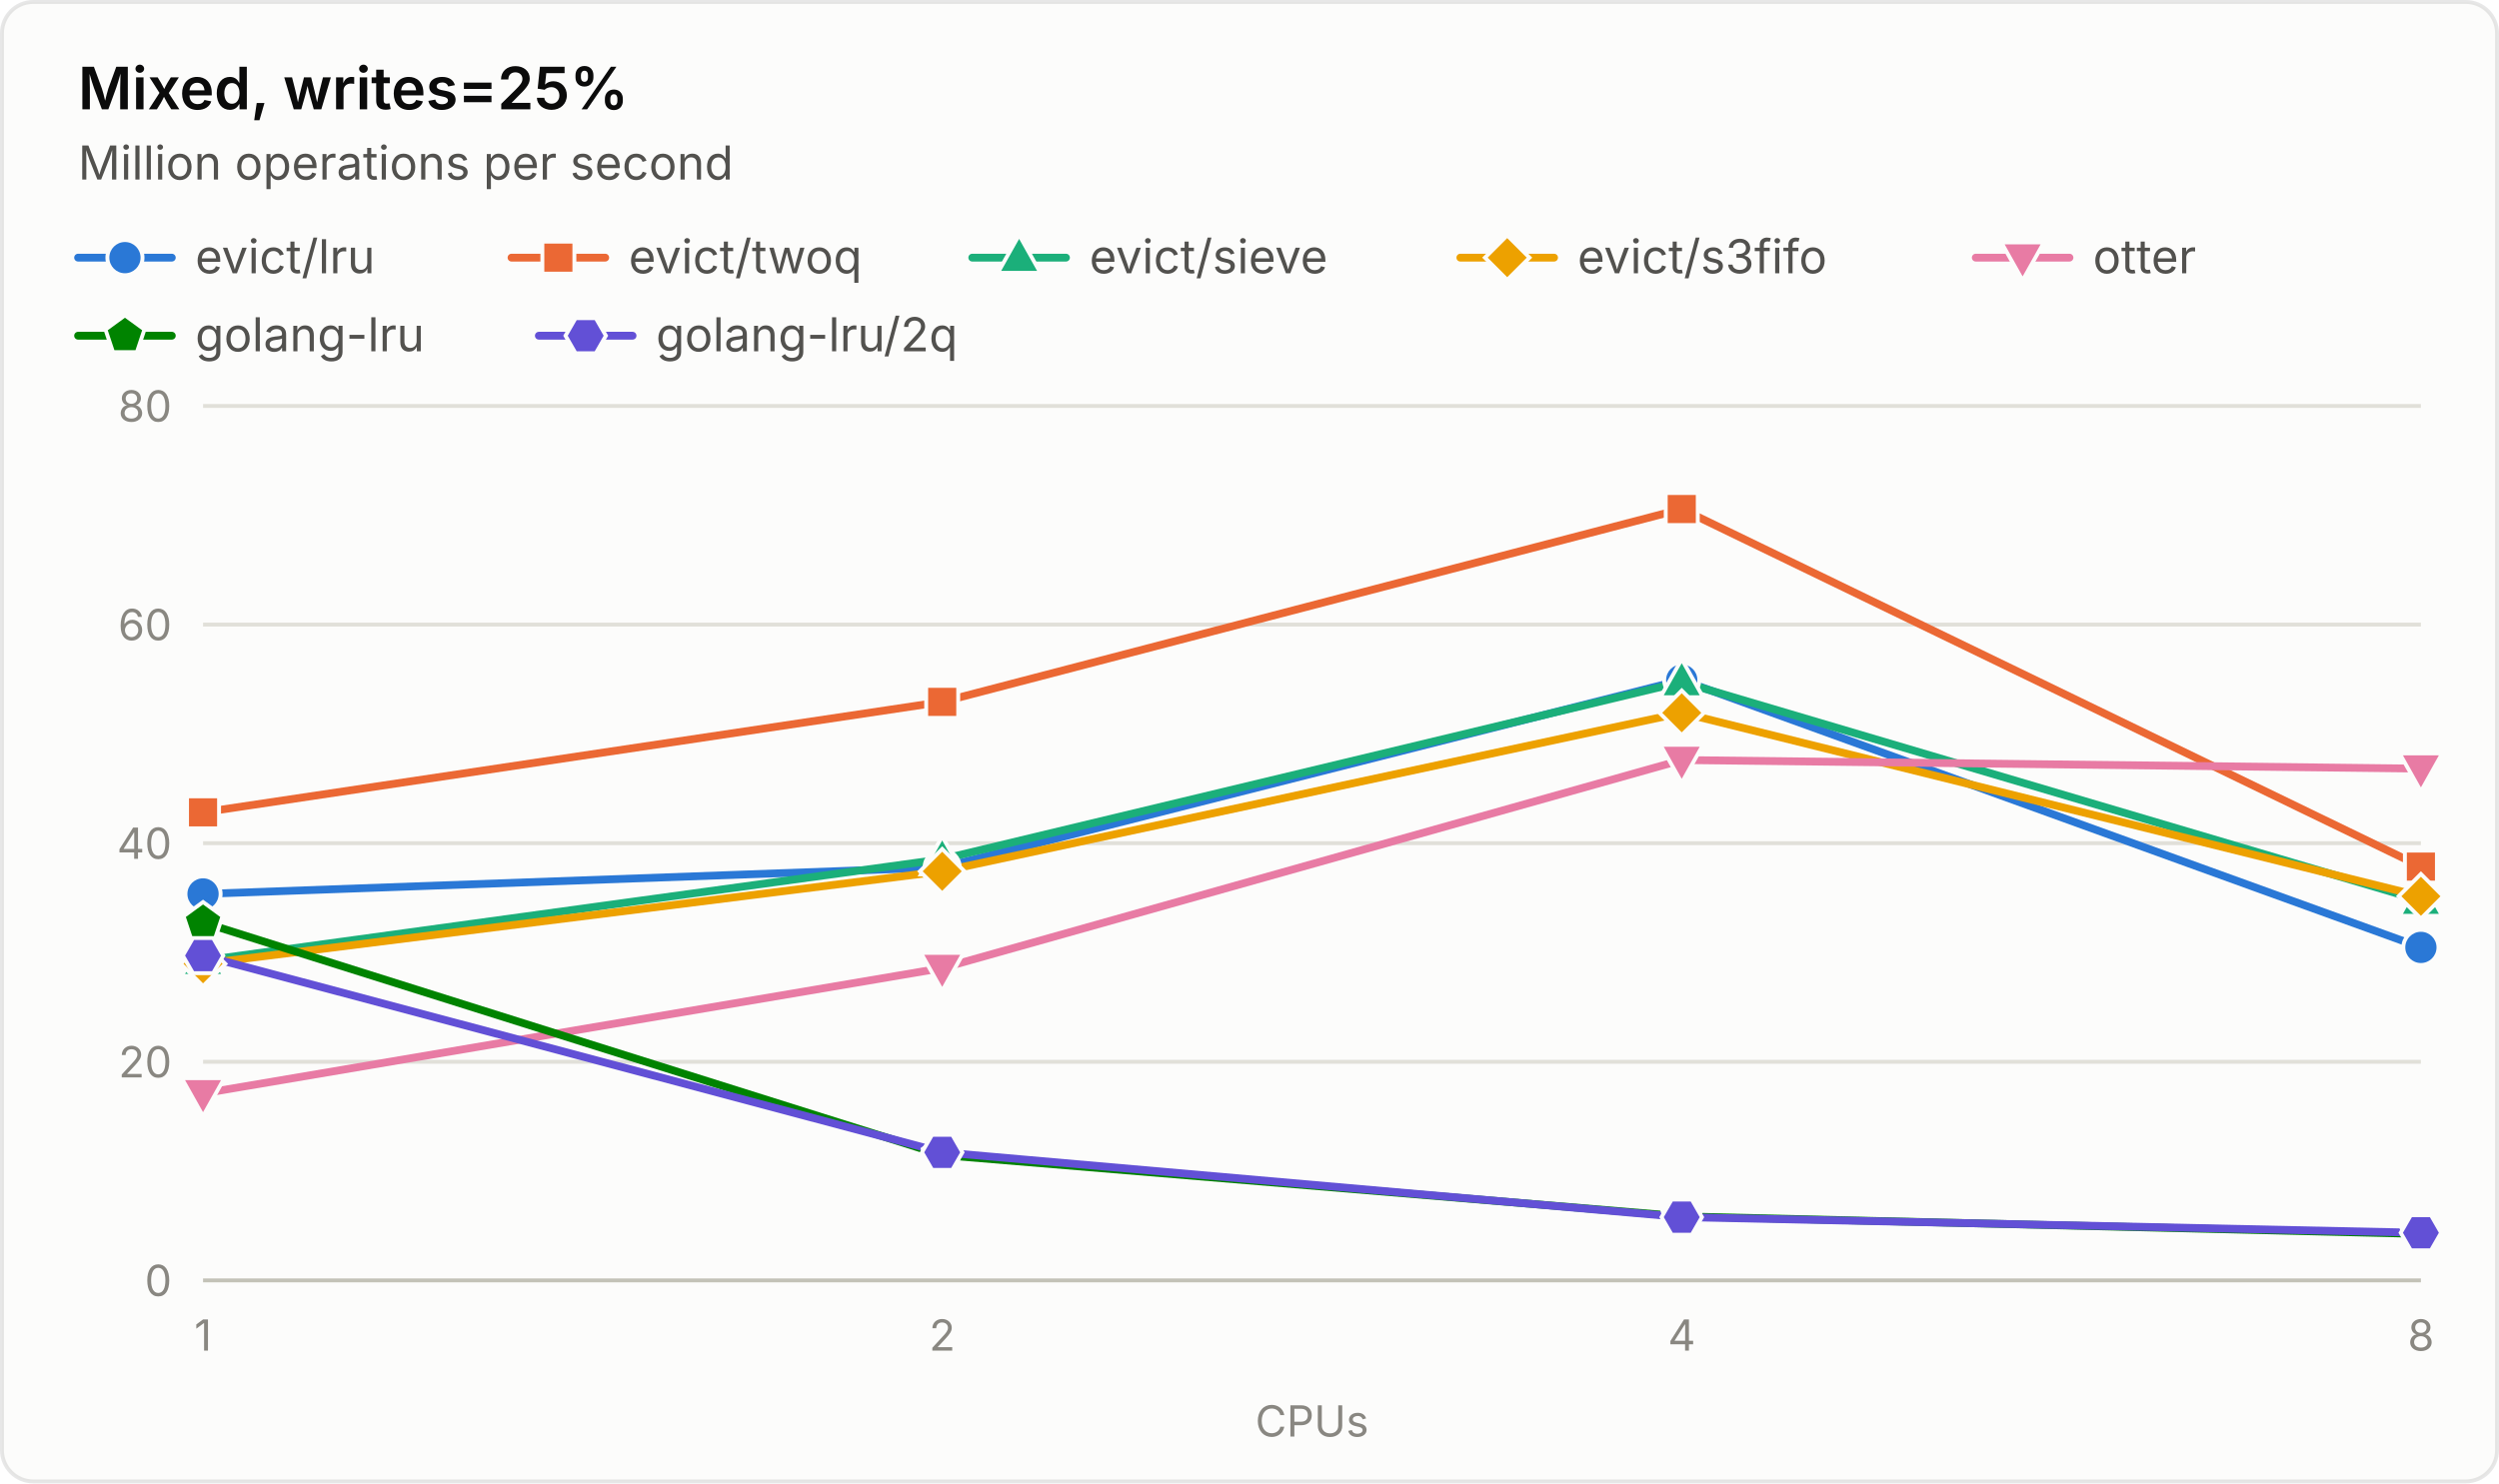
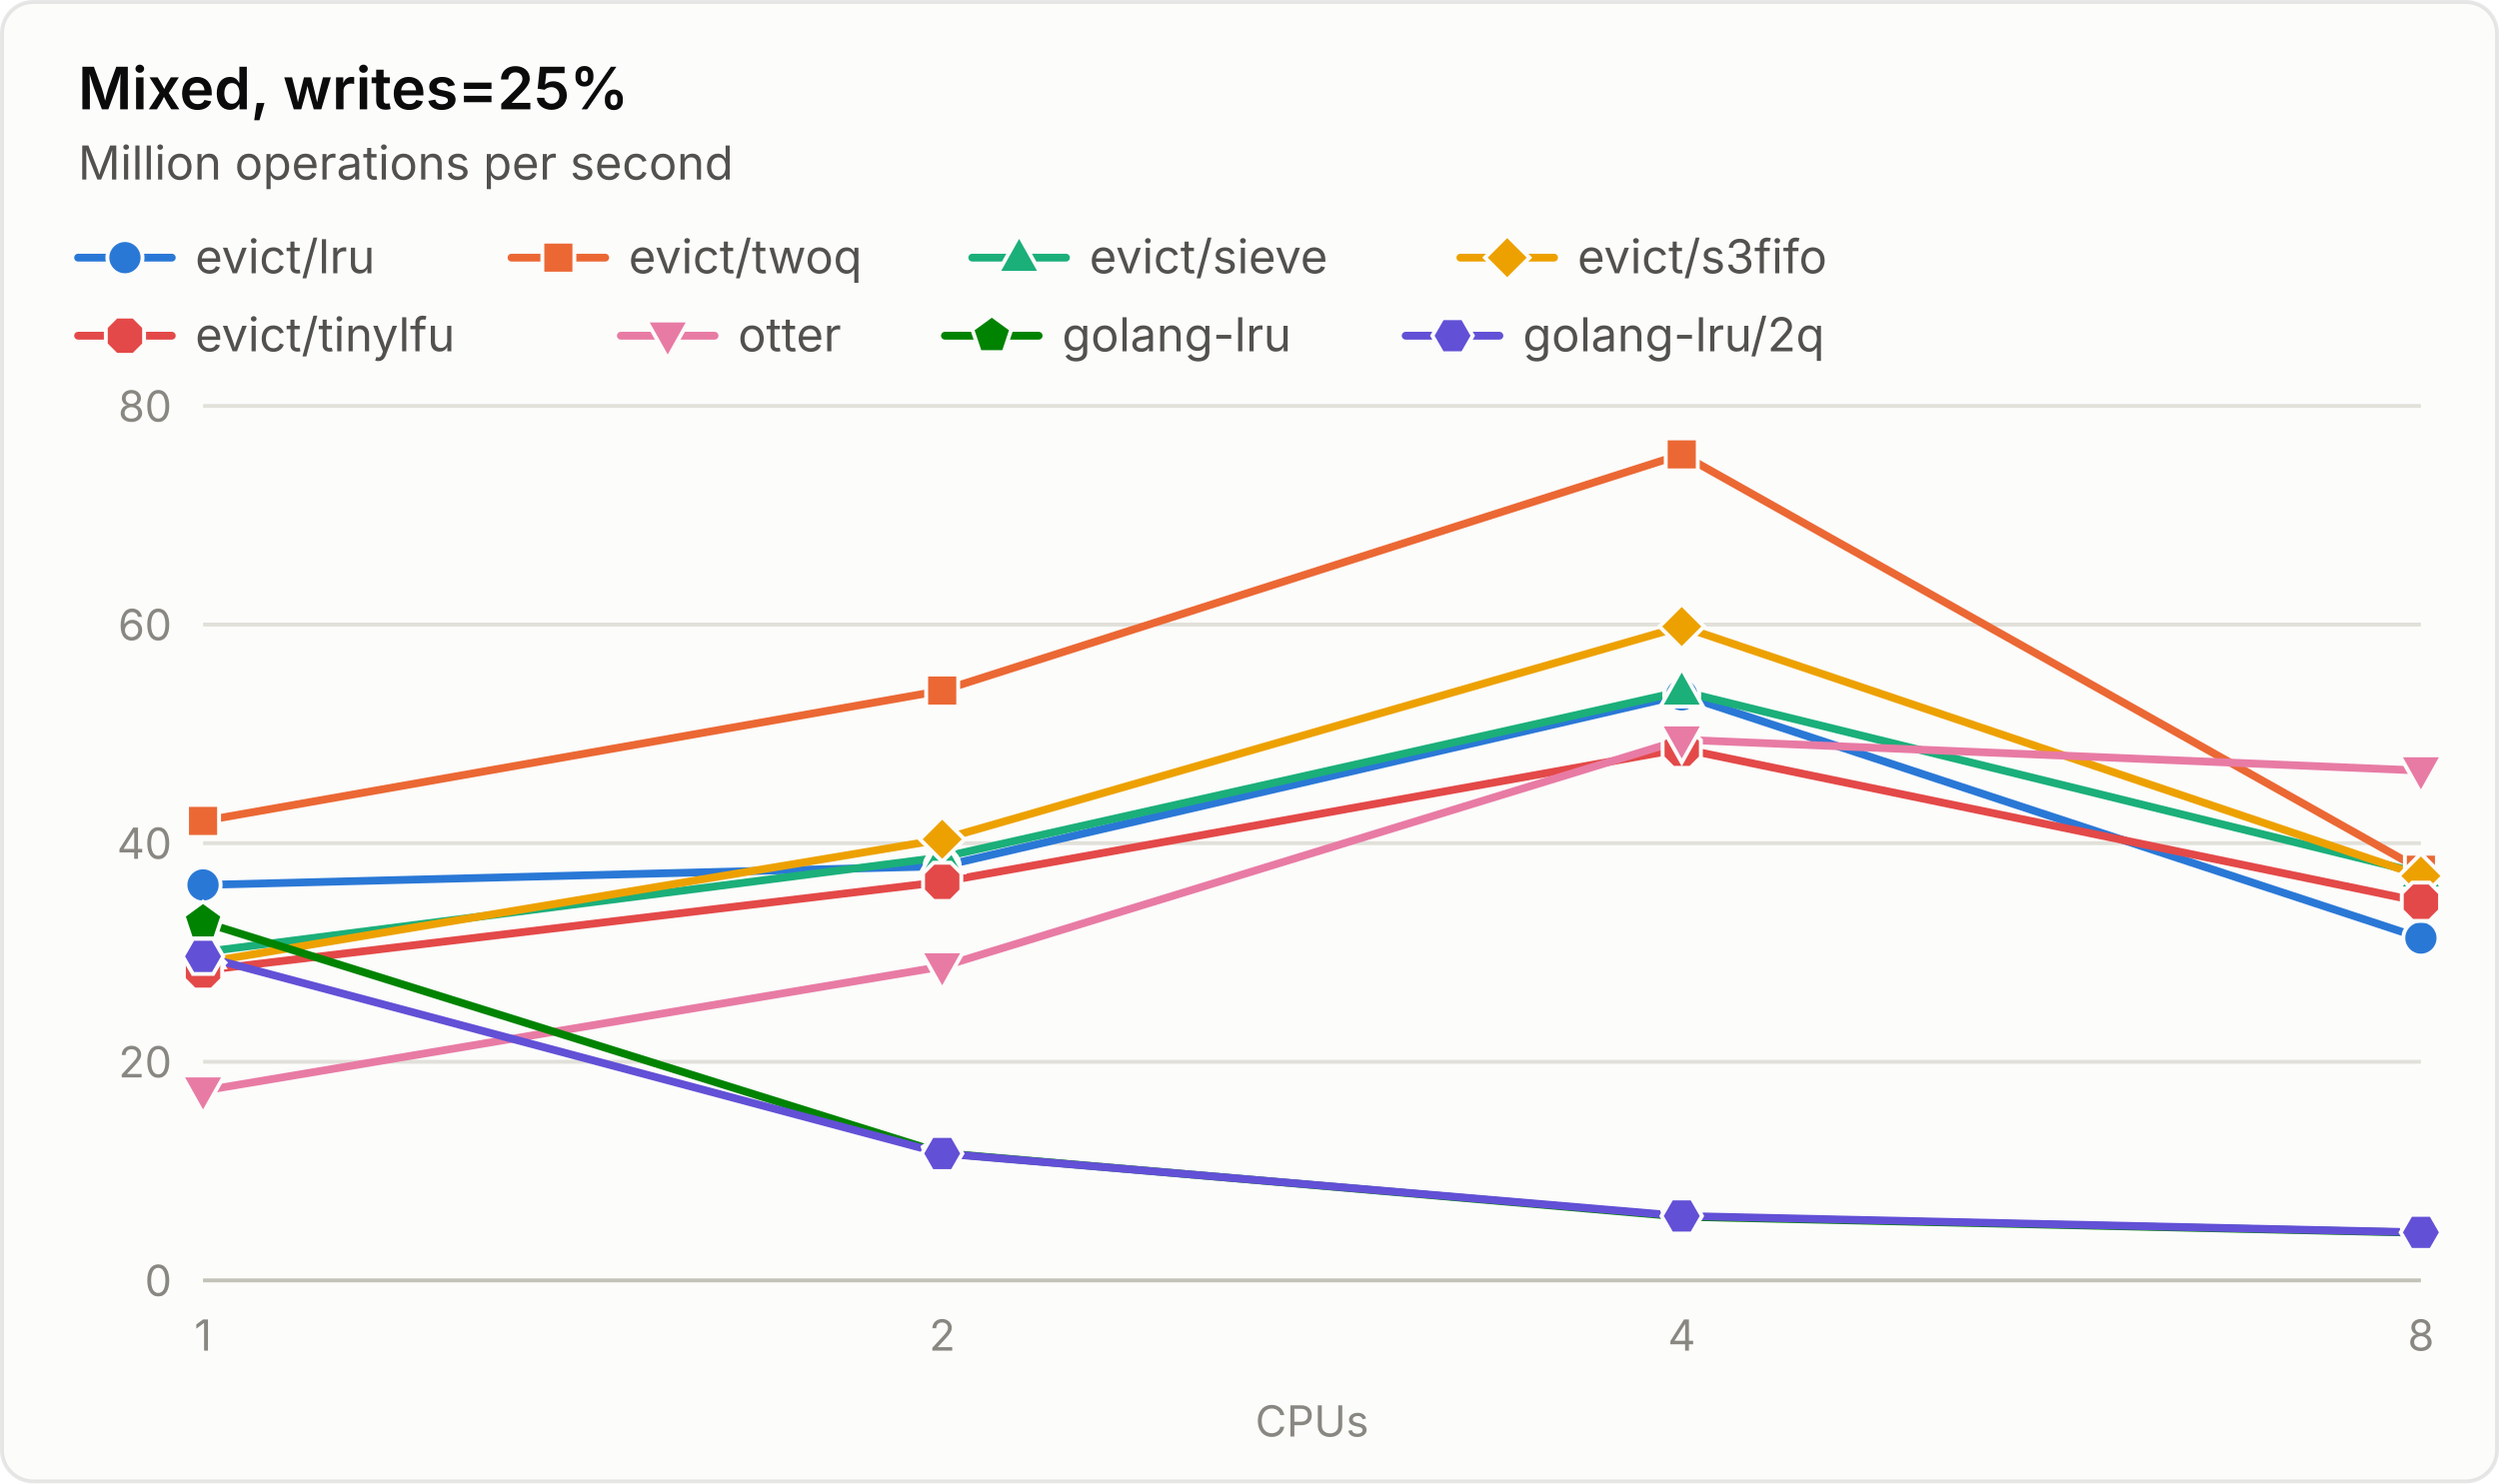
<svg xmlns="http://www.w3.org/2000/svg" viewBox="0 0 640 380" width="640" height="380" role="img" aria-labelledby="title desc">
  <style>
text { font-family: system-ui, -apple-system, "Segoe UI", sans-serif; }
.title { font-size: 15px; font-weight: 600; }
.unit, .legend { font-size: 12px; }
.tick { font-size: 11px; font-variant-numeric: tabular-nums; }
.grid, .axis { stroke-width: 1; }
.line { fill: none; stroke-width: 2; stroke-linejoin: round; stroke-linecap: round; }
.ref { fill: none; stroke-width: 1.5; stroke-linejoin: round; stroke-linecap: round; }
.mark { stroke-width: 2; paint-order: stroke; }
.surface { fill: #fcfcfb; stroke: rgba(11,11,11,0.10); }
.title { fill: #0b0b0b; }
.unit, .legend { fill: #52514e; }
.tick { fill: #898781; }
.grid { stroke: #e1e0d9; }
.axis { stroke: #c3c2b7; }
.ref { stroke: #898781; }
.mark { stroke: #fcfcfb; }
.s0 { stroke: #2a78d6; } .m0 { fill: #2a78d6; }
.s1 { stroke: #eb6834; } .m1 { fill: #eb6834; }
.s2 { stroke: #1baf7a; } .m2 { fill: #1baf7a; }
.s3 { stroke: #eda100; } .m3 { fill: #eda100; }
+ .s7 { stroke: #e34948; } .m7 { fill: #e34948; }
.s4 { stroke: #e87ba4; } .m4 { fill: #e87ba4; }
.s5 { stroke: #008300; } .m5 { fill: #008300; }
.s6 { stroke: #6250d6; } .m6 { fill: #6250d6; }
@media (prefers-color-scheme: dark) {
  .surface { fill: #1a1a19; stroke: rgba(255,255,255,0.10); }
  .title { fill: #f0efec; }
  .unit, .legend { fill: #c3c2b7; }
  .tick { fill: #898781; }
  .grid { stroke: #2c2c2a; }
  .axis { stroke: #383835; }
  .ref { stroke: #898781; }
  .mark { stroke: #1a1a19; }
  .s0 { stroke: #3987e5; } .m0 { fill: #3987e5; }
  .s1 { stroke: #d95926; } .m1 { fill: #d95926; }
  .s2 { stroke: #199e70; } .m2 { fill: #199e70; }
  .s3 { stroke: #c98500; } .m3 { fill: #c98500; }
+   .s7 { stroke: #e66767; } .m7 { fill: #e66767; }
  .s4 { stroke: #d55181; } .m4 { fill: #d55181; }
  .s5 { stroke: #008300; } .m5 { fill: #008300; }
  .s6 { stroke: #9085e9; } .m6 { fill: #9085e9; }
}
</style>
  <rect class="surface" x="0.5" y="0.5" width="639" height="379" rx="8" />
  <text class="title" x="20" y="28">Mixed, writes=25%</text>
  <text class="unit" x="20" y="46">Million operations per second</text>
  <path class="line s0" d="M20,66 h24" />
  <circle class="mark m0" cx="32" cy="66" r="4" />
  <text class="legend" x="50" y="70">evict/lru</text>
  <path class="line s1" d="M131,66 h24" />
  <path class="mark m1" d="M139.4,62.4L146.6,62.4L146.6,69.6L139.4,69.6Z" />
  <text class="legend" x="161" y="70">evict/twoq</text>
  <path class="line s2" d="M249,66 h24" />
  <path class="mark m2" d="M261,61.2L265.6,69.4L256.4,69.4Z" />
  <text class="legend" x="279" y="70">evict/sieve</text>
  <path class="line s3" d="M374,66 h24" />
  <path class="mark m3" d="M386,61L391,66L386,71L381,66Z" />
  <text class="legend" x="404" y="70">evict/s3fifo</text>
-   <path class="line s4" d="M506,66 h24" />
-   <path class="mark m4" d="M518,70.8L522.6,62.6L513.4,62.6Z" />
-   <text class="legend" x="536" y="70">otter</text>
-   <path class="line s5" d="M20,86 h24" />
-   <path class="mark m5" d="M32,81.4L36.4,84.6L34.7,89.7L29.3,89.7L27.6,84.6Z" />
-   <text class="legend" x="50" y="90">golang-lru</text>
-   <path class="line s6" d="M138,86 h24" />
-   <path class="mark m6" d="M147.7,82L152.3,82L154.6,86L152.3,90L147.7,90L145.4,86Z" />
-   <text class="legend" x="168" y="90">golang-lru/2q</text>
+   <path class="line s7" d="M20,86 h24" />
+   <path class="mark m7" d="M30,81.6L34,81.6L36.4,84L36.4,88L34,90.4L30,90.4L27.6,88L27.6,84Z" />
+   <text class="legend" x="50" y="90">evict/tinylfu</text>
+   <path class="line s4" d="M159,86 h24" />
+   <path class="mark m4" d="M171,90.8L175.6,82.6L166.4,82.6Z" />
+   <text class="legend" x="189" y="90">otter</text>
+   <path class="line s5" d="M242,86 h24" />
+   <path class="mark m5" d="M254,81.4L258.4,84.6L256.7,89.7L251.3,89.7L249.6,84.6Z" />
+   <text class="legend" x="272" y="90">golang-lru</text>
+   <path class="line s6" d="M360,86 h24" />
+   <path class="mark m6" d="M369.7,82L374.3,82L376.6,86L374.3,90L369.7,90L367.4,86Z" />
+   <text class="legend" x="390" y="90">golang-lru/2q</text>
  <path class="axis" d="M52,328 h568" />
  <text class="tick" x="44" y="332" text-anchor="end">0</text>
  <path class="grid" d="M52,272 h568" />
  <text class="tick" x="44" y="276" text-anchor="end">20</text>
  <path class="grid" d="M52,216 h568" />
  <text class="tick" x="44" y="220" text-anchor="end">40</text>
  <path class="grid" d="M52,160 h568" />
  <text class="tick" x="44" y="164" text-anchor="end">60</text>
  <path class="grid" d="M52,104 h568" />
  <text class="tick" x="44" y="108" text-anchor="end">80</text>
  <text class="tick" x="52" y="346" text-anchor="middle">1</text>
  <text class="tick" x="241.3" y="346" text-anchor="middle">2</text>
  <text class="tick" x="430.7" y="346" text-anchor="middle">4</text>
  <text class="tick" x="620" y="346" text-anchor="middle">8</text>
  <text class="tick" x="336" y="368" text-anchor="middle">CPUs</text>
-   <path class="line s0" d="M52,229L241.3,222.2L430.7,174.2L620,242.7" />
-   <path class="line s1" d="M52,208.1L241.3,179.8L430.7,130.4L620,222" />
-   <path class="line s2" d="M52,246.1L241.3,220.1L430.7,174.7L620,230.7" />
-   <path class="line s3" d="M52,246.9L241.3,223.2L430.7,182.6L620,229.6" />
-   <path class="line s4" d="M52,280.1L241.3,248L430.7,194.7L620,196.9" />
-   <path class="line s5" d="M52,236.3L241.3,295.9L430.7,311.6L620,316.1" />
-   <path class="line s6" d="M52,244.8L241.3,295.2L430.7,311.8L620,315.8" />
+   <path class="line s0" d="M52,226.7L241.3,221.9L430.7,178L620,240.3" />
+   <path class="line s1" d="M52,210.3L241.3,176.9L430.7,116.4L620,222.8" />
+   <path class="line s2" d="M52,243.9L241.3,219.6L430.7,177.1L620,223.7" />
+   <path class="line s3" d="M52,246.6L241.3,215L430.7,160.5L620,224.4" />
+   <path class="line s7" d="M52,248.6L241.3,225.9L430.7,191.8L620,231" />
+   <path class="line s4" d="M52,279.4L241.3,247.6L430.7,189.5L620,197.4" />
+   <path class="line s5" d="M52,236.2L241.3,295.4L430.7,311.7L620,315.8" />
+   <path class="line s6" d="M52,245L241.3,295.5L430.7,311.5L620,315.7" />
  <g>
-     <circle class="mark m0" cx="52" cy="229" r="4" />
+     <circle class="mark m0" cx="52" cy="226.7" r="4" />
  </g>
  <g>
-     <circle class="mark m0" cx="241.3" cy="222.2" r="4" />
+     <circle class="mark m0" cx="241.3" cy="221.9" r="4" />
  </g>
  <g>
-     <circle class="mark m0" cx="430.7" cy="174.2" r="4" />
+     <circle class="mark m0" cx="430.7" cy="178" r="4" />
  </g>
  <g>
-     <circle class="mark m0" cx="620" cy="242.7" r="4" />
+     <circle class="mark m0" cx="620" cy="240.3" r="4" />
  </g>
  <g>
-     <path class="mark m1" d="M48.4,204.5L55.6,204.5L55.6,211.7L48.4,211.7Z" />
+     <path class="mark m1" d="M48.4,206.7L55.6,206.7L55.6,213.9L48.4,213.9Z" />
  </g>
  <g>
-     <path class="mark m1" d="M237.7,176.2L244.9,176.2L244.9,183.4L237.7,183.4Z" />
+     <path class="mark m1" d="M237.7,173.3L244.9,173.3L244.9,180.5L237.7,180.5Z" />
  </g>
  <g>
-     <path class="mark m1" d="M427.1,126.8L434.3,126.8L434.3,134L427.1,134Z" />
+     <path class="mark m1" d="M427.1,112.8L434.3,112.8L434.3,120L427.1,120Z" />
  </g>
  <g>
-     <path class="mark m1" d="M616.4,218.4L623.6,218.4L623.6,225.6L616.4,225.6Z" />
+     <path class="mark m1" d="M616.4,219.2L623.6,219.2L623.6,226.4L616.4,226.4Z" />
  </g>
  <g>
-     <path class="mark m2" d="M52,241.3L56.6,249.5L47.4,249.5Z" />
+     <path class="mark m2" d="M52,239.1L56.6,247.3L47.4,247.3Z" />
  </g>
  <g>
-     <path class="mark m2" d="M241.3,215.3L245.9,223.5L236.7,223.5Z" />
+     <path class="mark m2" d="M241.3,214.8L245.9,223L236.7,223Z" />
  </g>
  <g>
-     <path class="mark m2" d="M430.7,169.9L435.3,178.1L426.1,178.1Z" />
+     <path class="mark m2" d="M430.7,172.3L435.3,180.5L426.1,180.5Z" />
  </g>
  <g>
-     <path class="mark m2" d="M620,225.9L624.6,234.1L615.4,234.1Z" />
+     <path class="mark m2" d="M620,218.9L624.6,227.1L615.4,227.1Z" />
  </g>
  <g>
-     <path class="mark m3" d="M52,241.9L57,246.9L52,251.9L47,246.9Z" />
+     <path class="mark m3" d="M52,241.6L57,246.6L52,251.6L47,246.6Z" />
  </g>
  <g>
-     <path class="mark m3" d="M241.3,218.2L246.3,223.2L241.3,228.2L236.3,223.2Z" />
+     <path class="mark m3" d="M241.3,210L246.3,215L241.3,220L236.3,215Z" />
  </g>
  <g>
-     <path class="mark m3" d="M430.7,177.6L435.7,182.6L430.7,187.6L425.7,182.6Z" />
+     <path class="mark m3" d="M430.7,155.5L435.7,160.5L430.7,165.5L425.7,160.5Z" />
  </g>
  <g>
-     <path class="mark m3" d="M620,224.6L625,229.6L620,234.6L615,229.6Z" />
+     <path class="mark m3" d="M620,219.4L625,224.4L620,229.4L615,224.4Z" />
  </g>
  <g>
-     <path class="mark m4" d="M52,284.9L56.6,276.7L47.4,276.7Z" />
+     <path class="mark m7" d="M50,244.2L54,244.2L56.4,246.6L56.4,250.6L54,253L50,253L47.6,250.6L47.6,246.6Z" />
  </g>
  <g>
-     <path class="mark m4" d="M241.3,252.8L245.9,244.6L236.7,244.6Z" />
+     <path class="mark m7" d="M239.3,221.5L243.3,221.5L245.7,223.9L245.7,227.9L243.3,230.3L239.3,230.3L236.9,227.9L236.9,223.9Z" />
  </g>
  <g>
-     <path class="mark m4" d="M430.7,199.5L435.3,191.3L426.1,191.3Z" />
+     <path class="mark m7" d="M428.7,187.4L432.7,187.4L435.1,189.8L435.1,193.8L432.7,196.2L428.7,196.2L426.3,193.8L426.3,189.8Z" />
  </g>
  <g>
-     <path class="mark m4" d="M620,201.7L624.6,193.5L615.4,193.5Z" />
+     <path class="mark m7" d="M618,226.6L622,226.6L624.4,229L624.4,233L622,235.4L618,235.4L615.6,233L615.6,229Z" />
  </g>
  <g>
-     <path class="mark m5" d="M52,231.7L56.4,234.9L54.7,240L49.3,240L47.6,234.9Z" />
+     <path class="mark m4" d="M52,284.2L56.6,276L47.4,276Z" />
  </g>
  <g>
-     <path class="mark m5" d="M241.3,291.3L245.7,294.5L244,299.6L238.6,299.6L236.9,294.5Z" />
+     <path class="mark m4" d="M241.3,252.4L245.9,244.2L236.7,244.2Z" />
  </g>
  <g>
-     <path class="mark m5" d="M430.7,307L435.1,310.2L433.4,315.3L428,315.3L426.3,310.2Z" />
+     <path class="mark m4" d="M430.7,194.3L435.3,186.1L426.1,186.1Z" />
  </g>
  <g>
-     <path class="mark m5" d="M620,311.5L624.4,314.7L622.7,319.8L617.3,319.8L615.6,314.7Z" />
+     <path class="mark m4" d="M620,202.2L624.6,194L615.4,194Z" />
  </g>
  <g>
-     <path class="mark m6" d="M49.7,240.8L54.3,240.8L56.6,244.8L54.3,248.8L49.7,248.8L47.4,244.8Z" />
+     <path class="mark m5" d="M52,231.6L56.4,234.8L54.7,239.9L49.3,239.9L47.6,234.8Z" />
  </g>
  <g>
-     <path class="mark m6" d="M239,291.2L243.6,291.2L245.9,295.2L243.6,299.2L239,299.2L236.7,295.2Z" />
+     <path class="mark m5" d="M241.3,290.8L245.7,294L244,299.1L238.6,299.1L236.9,294Z" />
  </g>
  <g>
-     <path class="mark m6" d="M428.4,307.8L433,307.8L435.3,311.8L433,315.8L428.4,315.8L426.1,311.8Z" />
+     <path class="mark m5" d="M430.7,307.1L435.1,310.3L433.4,315.4L428,315.4L426.3,310.3Z" />
  </g>
  <g>
-     <path class="mark m6" d="M617.7,311.8L622.3,311.8L624.6,315.8L622.3,319.8L617.7,319.8L615.4,315.8Z" />
+     <path class="mark m5" d="M620,311.2L624.4,314.4L622.7,319.5L617.3,319.5L615.6,314.4Z" />
+   </g>
+   <g>
+     <path class="mark m6" d="M49.7,241L54.3,241L56.6,245L54.3,249L49.7,249L47.4,245Z" />
+   </g>
+   <g>
+     <path class="mark m6" d="M239,291.5L243.6,291.5L245.9,295.5L243.6,299.5L239,299.5L236.7,295.5Z" />
+   </g>
+   <g>
+     <path class="mark m6" d="M428.4,307.5L433,307.5L435.3,311.5L433,315.5L428.4,315.5L426.1,311.5Z" />
+   </g>
+   <g>
+     <path class="mark m6" d="M617.7,311.7L622.3,311.7L624.6,315.7L622.3,319.7L617.7,319.7L615.4,315.7Z" />
  </g>
</svg>
